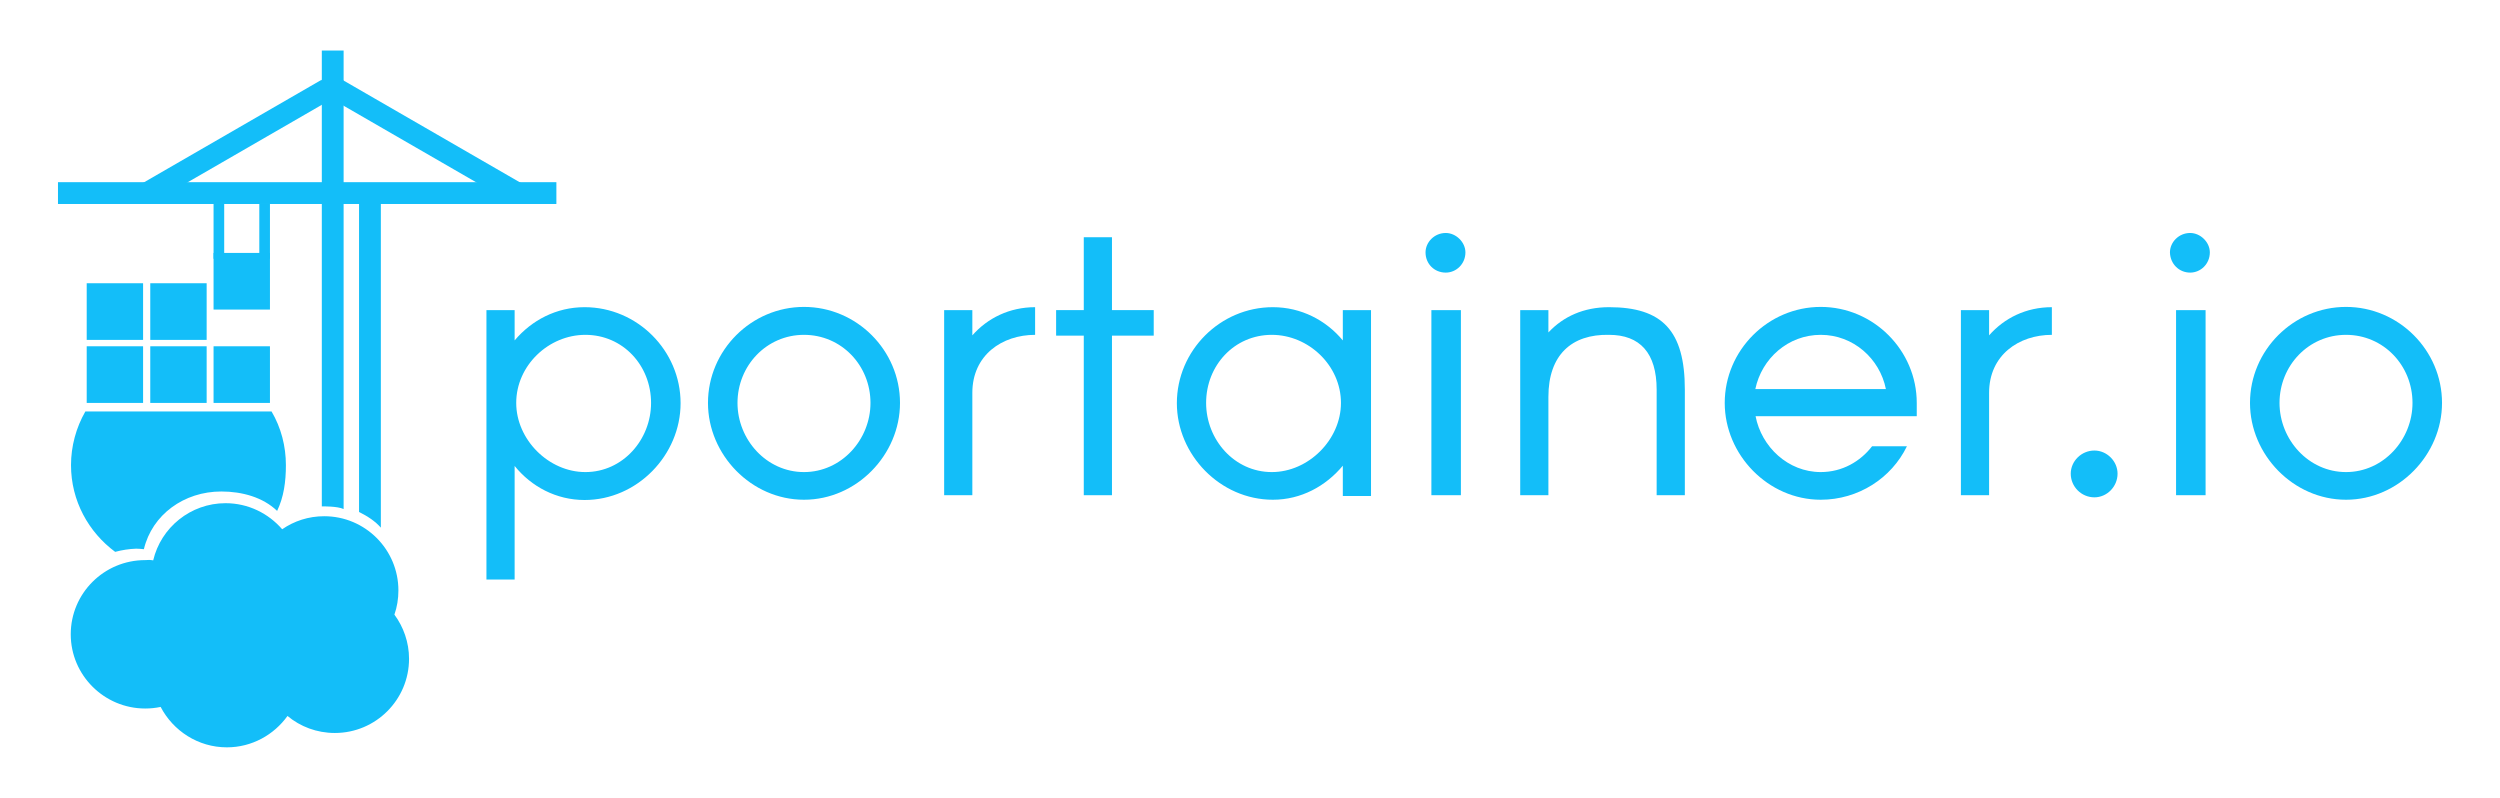
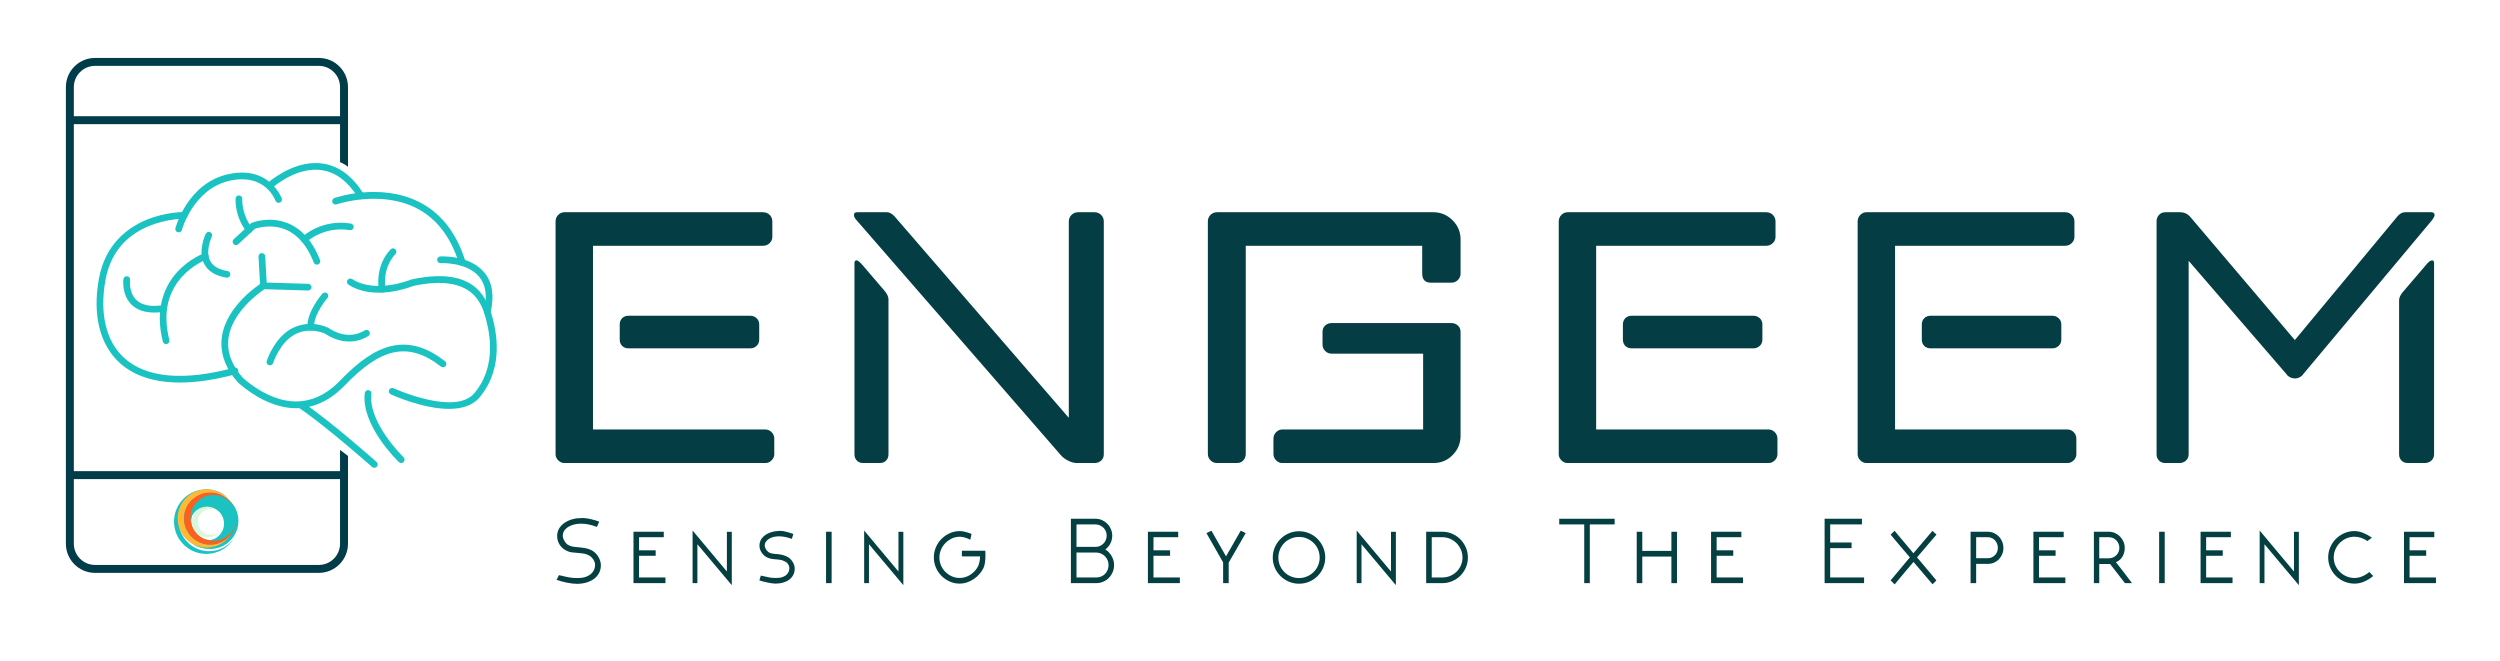
- <svg xmlns="http://www.w3.org/2000/svg" version="1.1" id="Layer_1" x="0px" y="0px" viewBox="0 0 940 300" style="enable-background:new 0 0 940 300;" xml:space="preserve">
-   <style type="text/css">
- 	.st0{fill-rule:evenodd;clip-rule:evenodd;fill:#13BEF9;}
- 	.st1{fill:#13BEF9;}
- </style>
+ <svg xmlns="http://www.w3.org/2000/svg" id="a" viewBox="0 0 1893.45 500.4">
+   <defs>
+     <style>.b{fill:#00cc13;opacity:.15;}.c{fill:#1ac2c2;}.d{fill:#043e44;}.e{fill:#003c49;}.f{fill:#043f42;}.g{fill:#fd601d;}.h{fill:#ffb935;}</style>
+   </defs>
  <g>
-     <polygon class="st0" points="84.3,76.6 80.3,76.6 80.3,97.3 84.3,97.3 84.3,76.6  " />
-     <polygon class="st0" points="101.5,76.6 97.5,76.6 97.5,97.3 101.5,97.3 101.5,76.6  " />
-     <polygon class="st0" points="125,37.1 120.9,30 52.5,69.5 56.6,76.6 125,37.1  " />
-     <polygon class="st0" points="124.6,37.1 128.7,30 197.1,69.5 193,76.6 124.6,37.1  " />
-     <polygon class="st0" points="209.2,76.7 209.2,68.5 21.8,68.5 21.8,76.7 209.2,76.7  " />
-     <path class="st0" d="M135,192.5V71h8.2v127.4C141,195.9,138.2,194.1,135,192.5L135,192.5z" />
-     <path class="st0" d="M121,190.4V19h8.2v172.4C126.9,190.3,121.3,190.4,121,190.4L121,190.4z" />
-     <path class="st0" d="M43.3,207.5c-10-7.4-16.6-19.2-16.6-32.6c0-7.1,1.9-14.1,5.4-20.2h70c3.6,6.1,5.4,13.1,5.4,20.2   c0,6.2-0.8,12-3.3,17.2c-5.3-5.1-13.1-7.3-21-7.3c-14,0-26,8.7-29.1,21.7c-1.1-0.1-1.8-0.2-2.9-0.2   C48.5,206.4,45.9,206.8,43.3,207.5L43.3,207.5z" />
-     <path class="st1" d="M219.8,115.5c-10.6,0-19.9,4.9-26.3,12.5v-11.4h-10.6v101.3h10.6v-42.7c6.3,7.8,15.7,12.8,26.3,12.8   c19.8,0,36.1-16.9,36.1-36.4C255.9,131.8,239.6,115.5,219.8,115.5L219.8,115.5z M220.1,177.5c-13.8,0-26-12.2-26-26   c0-14.1,12.2-25.6,26-25.6c14.1,0,24.7,11.5,24.7,25.6C244.8,165.3,234.2,177.5,220.1,177.5L220.1,177.5z" />
-     <path class="st1" d="M302.3,187.9c19.8,0,36.1-16.9,36.1-36.4c0-19.8-16.3-36.1-36.1-36.1c-19.8,0-36.1,16.3-36.1,36.1   C266.2,171,282.5,187.9,302.3,187.9L302.3,187.9z M302.3,125.9c14.1,0,25,11.5,25,25.6c0,13.8-10.9,26-25,26c-14.1,0-25-12.2-25-26   C277.3,137.5,288.2,125.9,302.3,125.9L302.3,125.9z" />
-     <path class="st1" d="M365.6,116.6H355v69.6h10.6v-38.5c0-14.2,11.2-21.8,23.6-21.8v-10.4c-9.6,0-17.9,4.1-23.6,10.6V116.6   L365.6,116.6z" />
-     <polygon class="st1" points="433.8,126.2 433.8,116.6 418.1,116.6 418.1,89.2 407.5,89.2 407.5,116.6 397.1,116.6 397.1,126.2    407.5,126.2 407.5,186.2 418.1,186.2 418.1,126.2 433.8,126.2  " />
-     <path class="st1" d="M478.6,187.9c10.6,0,19.9-5.1,26.3-12.8v11.4h10.6v-69.9h-10.6V128c-6.3-7.6-15.7-12.5-26.3-12.5   c-19.8,0-36.1,16.3-36.1,36.1C442.5,171,458.8,187.9,478.6,187.9L478.6,187.9z M478.2,177.5c-14.1,0-24.7-12.2-24.7-26   c0-14.1,10.6-25.6,24.7-25.6c13.8,0,26,11.5,26,25.6C504.2,165.3,492,177.5,478.2,177.5L478.2,177.5z" />
-     <path class="st1" d="M543.6,102.5c4,0,7.4-3.3,7.4-7.6c0-3.8-3.5-7.3-7.4-7.3c-4.3,0-7.6,3.5-7.6,7.3   C536,99.2,539.3,102.5,543.6,102.5L543.6,102.5z M538.2,186.2h11.1v-69.6h-11.1V186.2L538.2,186.2z" />
-     <path class="st1" d="M571.6,186.2h10.6v-37c0-15.7,8.7-23.6,22.8-23.3c11.6,0,17.9,6.8,17.9,20.6v39.7h10.6v-39.7   c0-22.2-8.5-31-28.5-31c-9.5,0-17.2,3.5-22.8,9.5v-8.4h-10.6V186.2L571.6,186.2z" />
-     <path class="st1" d="M720.7,151.5c0-19.8-16.3-36.1-36.1-36.1c-19.8,0-36.1,16.3-36.1,36.1c0,19.5,16.3,36.4,36.1,36.4   c14.1,0,26.6-8.1,32.4-20.1h-13.1c-4.4,5.7-11.2,9.7-19.3,9.7c-12.3,0-22.3-9.5-24.5-21h60.6L720.7,151.5L720.7,151.5z    M684.6,125.9c12.2,0,22.2,8.9,24.5,20.4h-49.1C662.4,134.8,672.3,125.9,684.6,125.9L684.6,125.9z" />
-     <path class="st1" d="M747.9,116.6h-10.6v69.6h10.6v-38.5c0-14.2,11.2-21.8,23.6-21.8v-10.4c-9.7,0-17.9,4.1-23.6,10.6V116.6   L747.9,116.6z" />
-     <path class="st1" d="M787.5,187c4.7,0,8.7-4,8.7-8.9c0-4.7-4-8.7-8.7-8.7c-4.9,0-8.9,4-8.9,8.7C778.6,183,782.6,187,787.5,187   L787.5,187z" />
-     <path class="st1" d="M823.5,102.5c4,0,7.4-3.3,7.4-7.6c0-3.8-3.5-7.3-7.4-7.3c-4.3,0-7.6,3.5-7.6,7.3   C816,99.2,819.3,102.5,823.5,102.5L823.5,102.5z M818.2,186.2h11.1v-69.6h-11.1V186.2L818.2,186.2z" />
-     <path class="st1" d="M882.1,187.9c19.8,0,36.1-16.9,36.1-36.4c0-19.8-16.3-36.1-36.1-36.1c-19.8,0-36.1,16.3-36.1,36.1   C846,171,862.3,187.9,882.1,187.9L882.1,187.9z M882.1,125.9c14.1,0,25,11.5,25,25.6c0,13.8-10.9,26-25,26c-14.1,0-25-12.2-25-26   C857.1,137.5,868,125.9,882.1,125.9L882.1,125.9z" />
-     <polygon class="st0" points="77.7,106.5 56.5,106.5 56.5,127.8 77.7,127.8 77.7,106.5  " />
-     <polygon class="st0" points="53.8,106.5 32.6,106.5 32.6,127.8 53.8,127.8 53.8,106.5  " />
-     <polygon class="st0" points="53.8,130.2 32.6,130.2 32.6,151.5 53.8,151.5 53.8,130.2  " />
-     <polygon class="st0" points="77.7,130.2 56.5,130.2 56.5,151.5 77.7,151.5 77.7,130.2  " />
-     <polygon class="st0" points="101.5,130.2 80.3,130.2 80.3,151.5 101.5,151.5 101.5,130.2  " />
-     <polygon class="st0" points="101.5,95.1 80.3,95.1 80.3,116.4 101.5,116.4 101.5,95.1  " />
-     <path class="st0" d="M57.6,210.7c2.9-12.3,14-21.5,27.2-21.5c8.5,0,16.1,3.8,21.3,9.8c4.5-3.1,9.9-4.9,15.8-4.9   c15.4,0,27.9,12.5,27.9,27.9c0,3.2-0.5,6.2-1.5,9.1c3.4,4.6,5.5,10.4,5.5,16.6c0,15.4-12.5,27.9-27.9,27.9c-6.8,0-13-2.4-17.8-6.4   c-5.1,7.1-13.4,11.8-22.8,11.8c-10.8,0-20.2-6.2-24.9-15.2c-1.9,0.4-3.8,0.6-5.8,0.6c-15.4,0-28-12.5-28-27.9s12.5-27.9,28-27.9   C55.6,210.5,56.6,210.5,57.6,210.7L57.6,210.7z" />
+     <g>
+       <path class="d" d="M449.12,325.29h130.68c1.71,0,3.25,.68,4.6,2.02,1.35,1.35,2.02,3.01,2.02,4.97v11.78c0,1.72-.68,3.26-2.02,4.6-1.35,1.35-2.89,2.03-4.6,2.03h-152.4c-1.72,0-3.25-.67-4.6-2.03-1.35-1.34-2.02-2.88-2.02-4.6V167.73c0-1.96,.67-3.62,2.02-4.97,1.35-1.35,2.88-2.02,4.6-2.02h150.56c1.96,0,3.62,.68,4.97,2.02,1.35,1.35,2.02,3.01,2.02,4.97v11.78c0,1.72-.68,3.25-2.02,4.6-1.35,1.35-3.01,2.03-4.97,2.03h-128.84v139.15Zm20.25-79.51c0-1.96,.61-3.56,1.84-4.79,1.23-1.23,2.82-1.84,4.79-1.84h92.4c1.71,0,3.25,.62,4.6,1.84,1.35,1.23,2.02,2.82,2.02,4.79v11.41c0,1.97-.68,3.56-2.02,4.79-1.35,1.23-2.89,1.84-4.6,1.84h-92.4c-1.97,0-3.56-.61-4.79-1.84-1.23-1.23-1.84-2.82-1.84-4.79v-11.41Z" />
+       <path class="d" d="M809.5,167.73c0-1.96,.69-3.62,2.05-4.97,1.37-1.35,3.05-2.02,5.04-2.02h12.32c1.99,0,3.67,.68,5.04,2.02,1.37,1.35,2.05,3.01,2.05,4.97v176.33c0,1.97-.68,3.56-2.03,4.79-1.35,1.23-3.01,1.84-4.98,1.84h-13.65c-1.73,0-3.75-.55-6.09-1.66-2.34-1.1-4.25-2.51-5.72-4.23l-154.91-178.17c-1.23-1.23-1.84-2.58-1.84-4.05,0-1.23,.86-1.84,2.58-1.84h22.46c1.71,0,3.55,.98,5.52,2.94l132.15,152.77V167.73Zm-136.57,176.33c0,1.97-.61,3.56-1.84,4.79s-2.82,1.84-4.79,1.84h-12.52c-1.97,0-3.56-.61-4.79-1.84-1.23-1.23-1.84-2.82-1.84-4.79V199.39c0-1.47,.49-2.21,1.47-2.21s2.45,1.1,4.42,3.31l17.3,20.25c1.71,2.21,2.58,4.17,2.58,5.89v117.43Z" />
+       <path class="d" d="M1085.55,160.74c5.65,0,10.51,2.02,14.57,6.07,4.06,4.05,6.09,8.9,6.09,14.54v25.77c0,1.97-.69,3.62-2.05,4.97-1.37,1.35-3.04,2.02-5.03,2.02h-15.28c-4.48,0-6.71-2.33-6.71-6.99v-20.98h-133.63v157.55c0,1.97-.62,3.62-1.84,4.97-1.23,1.35-2.82,2.03-4.79,2.03h-15.09c-1.97,0-3.62-.67-4.97-2.03-1.35-1.34-2.02-3-2.02-4.97V167.73c0-1.96,.67-3.62,2.02-4.97,1.35-1.35,3.01-2.02,4.98-2.02h163.76Zm13.57,83.93c1.99,0,3.66,.61,5.03,1.84,1.37,1.23,2.05,2.82,2.05,4.79v78.78c0,5.65-1.99,10.49-5.97,14.54-3.98,4.05-8.82,6.07-14.54,6.07h-114.59c-1.72,0-3.25-.67-4.6-2.03-1.35-1.34-2.02-3-2.02-4.97v-11.41c0-1.96,.67-3.62,2.02-4.97,1.35-1.35,2.88-2.02,4.6-2.02h106.75v-57.43h-69.21c-1.97,0-3.62-.67-4.97-2.02-1.35-1.35-2.02-3-2.02-4.97v-9.57c0-1.96,.67-3.55,2.02-4.79,1.35-1.23,3-1.84,4.97-1.84h90.46Z" />
+       <path class="d" d="M1208.9,325.29h130.68c1.71,0,3.25,.68,4.6,2.02,1.34,1.35,2.02,3.01,2.02,4.97v11.78c0,1.72-.68,3.26-2.02,4.6s-2.89,2.03-4.6,2.03h-152.4c-1.72,0-3.25-.67-4.6-2.03-1.35-1.34-2.02-2.88-2.02-4.6V167.73c0-1.96,.67-3.62,2.02-4.97s2.88-2.02,4.6-2.02h150.56c1.96,0,3.62,.68,4.97,2.02,1.35,1.35,2.03,3.01,2.03,4.97v11.78c0,1.72-.68,3.25-2.03,4.6-1.35,1.35-3.01,2.03-4.97,2.03h-128.84v139.15Zm20.25-79.51c0-1.96,.61-3.56,1.84-4.79,1.23-1.23,2.82-1.84,4.79-1.84h92.4c1.71,0,3.25,.62,4.6,1.84,1.35,1.23,2.02,2.82,2.02,4.79v11.41c0,1.97-.68,3.56-2.02,4.79-1.35,1.23-2.89,1.84-4.6,1.84h-92.4c-1.97,0-3.56-.61-4.79-1.84-1.23-1.23-1.84-2.82-1.84-4.79v-11.41Z" />
+       <path class="d" d="M1435.29,325.29h130.68c1.71,0,3.25,.68,4.6,2.02,1.34,1.35,2.02,3.01,2.02,4.97v11.78c0,1.72-.68,3.26-2.02,4.6s-2.89,2.03-4.6,2.03h-152.4c-1.72,0-3.25-.67-4.6-2.03-1.35-1.34-2.02-2.88-2.02-4.6V167.73c0-1.96,.67-3.62,2.02-4.97s2.88-2.02,4.6-2.02h150.56c1.96,0,3.62,.68,4.97,2.02,1.35,1.35,2.03,3.01,2.03,4.97v11.78c0,1.72-.68,3.25-2.03,4.6-1.35,1.35-3.01,2.03-4.97,2.03h-128.84v139.15Zm20.25-79.51c0-1.96,.61-3.56,1.84-4.79,1.23-1.23,2.82-1.84,4.79-1.84h92.4c1.71,0,3.25,.62,4.6,1.84,1.35,1.23,2.02,2.82,2.02,4.79v11.41c0,1.97-.68,3.56-2.02,4.79-1.35,1.23-2.89,1.84-4.6,1.84h-92.4c-1.97,0-3.56-.61-4.79-1.84-1.23-1.23-1.84-2.82-1.84-4.79v-11.41Z" />
+       <path class="d" d="M1633.33,167.73c0-1.96,.62-3.62,1.87-4.97,1.24-1.35,2.86-2.02,4.86-2.02h11.21c2.74,0,5.1,.98,7.1,2.94l79.7,93.87,77.86-93.87c1.74-1.96,3.61-2.94,5.6-2.94h19.8c1.71,0,2.58,.74,2.58,2.21,0,.74-.62,1.97-1.84,3.68l-97.92,117.06c-.25,.49-.74,.98-1.47,1.47-1.47,.98-2.95,1.47-4.42,1.47-1.72,0-3.31-.49-4.79-1.47-.74-.49-1.23-.98-1.47-1.47l-74.36-86.14v146.51c0,1.97-.69,3.56-2.06,4.79-1.37,1.23-3.05,1.84-5.04,1.84h-10.46c-2,0-3.62-.61-4.86-1.84-1.25-1.23-1.87-2.82-1.87-4.79V167.73Zm183.69,59.63c0-1.71,.86-3.68,2.58-5.89l17.96-20.98c1.75-2.21,3.24-3.31,4.49-3.31,.98,0,1.47,.74,1.47,2.21v144.67c0,1.97-.69,3.56-2.05,4.79-1.37,1.23-3.05,1.84-5.04,1.84h-12.7c-1.99,0-3.61-.61-4.85-1.84-1.24-1.23-1.86-2.82-1.86-4.79v-116.69Z" />
+     </g>
+     <g>
+       <path class="c" d="M285.18,349.87c-.34-.3-34.25-30.42-55.42-44.83-1.16-.79-2.74-.49-3.53,.67-.79,1.16-.49,2.74,.67,3.52,20.9,14.23,54.57,44.13,54.9,44.43,.48,.43,1.09,.64,1.69,.64,.7,0,1.39-.29,1.9-.85,.93-1.05,.84-2.65-.21-3.58Z" />
+       <path class="c" d="M303.88,350.69c-.63,0-1.26-.23-1.76-.71-1.18-1.13-28.79-27.93-25.85-52.31,.17-1.39,1.44-2.38,2.82-2.22,1.39,.17,2.38,1.43,2.22,2.82-2.64,21.89,24.06,47.78,24.33,48.04,1.01,.97,1.04,2.58,.07,3.59-.5,.52-1.16,.78-1.83,.78Z" />
+       <path class="c" d="M340.07,309.68c-19.82,0-42.7-10.38-44.09-11.02-1.27-.59-1.83-2.09-1.24-3.36,.59-1.27,2.09-1.83,3.36-1.24,.46,.21,46.63,21.17,61.26,3.64,14.83-17.76,12.97-40.06,8.8-55.65-3.05-11.42-9.41-35.16-55.15-25.49-2.95,1.19-29.85,11.44-49.06-.94-1.18-.76-1.52-2.33-.76-3.51,.76-1.18,2.33-1.52,3.51-.76,17.7,11.41,44.32,.54,44.58,.42l.22-.09,.23-.05c44.9-9.56,56.36,10.53,61.33,29.1,6.43,24.01,3.04,44.83-9.81,60.21-5.43,6.5-13.98,8.74-23.19,8.74Z" />
+       <path class="c" d="M369.07,238.73c-.19,0-.39-.02-.58-.07-1.36-.32-2.21-1.69-1.89-3.05,2.63-11.19,1.37-19.96-3.76-26.06-9.41-11.22-28.88-10.26-29.08-10.25-1.41,.07-2.6-.99-2.68-2.39-.08-1.4,.99-2.6,2.39-2.68,.9-.06,22.22-1.1,33.25,12.05,6.21,7.4,7.82,17.65,4.81,30.48-.28,1.17-1.32,1.96-2.47,1.96Z" />
+       <path class="c" d="M350.13,201.44c-1.08,0-2.09-.7-2.42-1.79-6.19-20.12-17.11-34.28-32.44-42.07-27.35-13.9-59.98-2.92-60.31-2.81-1.33,.46-2.77-.25-3.23-1.57-.46-1.32,.24-2.77,1.57-3.23,1.41-.49,34.94-11.8,64.23,3.06,16.63,8.44,28.41,23.62,35.03,45.12,.41,1.34-.34,2.76-1.68,3.17-.25,.08-.5,.11-.75,.11Z" />
+       <path class="c" d="M273.15,150.52c-.84,0-1.66-.42-2.15-1.18-7.5-11.87-16.52-18.73-26.83-20.39-16.44-2.66-31.96,8.34-37.87,13.19-1.08,.89-2.68,.73-3.57-.35-.89-1.08-.73-2.68,.35-3.57,6.44-5.29,23.42-17.26,41.9-14.27,11.8,1.91,22,9.54,30.31,22.69,.75,1.18,.4,2.75-.79,3.5-.42,.27-.89,.39-1.35,.39Z" />
+       <path class="c" d="M135.31,175.98c-.22,0-.44-.03-.66-.09-1.35-.36-2.16-1.75-1.79-3.1,.37-1.39,9.42-34.05,39.95-40.86,31.22-6.96,40.49,18.08,40.58,18.33,.47,1.32-.22,2.77-1.54,3.24-1.32,.47-2.77-.22-3.24-1.54-.31-.85-7.95-21.04-34.69-15.07-27.5,6.13-36.07,36.91-36.16,37.22-.3,1.13-1.33,1.88-2.45,1.88Z" />
+       <path class="c" d="M289.43,221.56c-1.19,0-2.25-.84-2.49-2.05-.14-.72-3.28-17.76,8.89-30.61,.96-1.02,2.57-1.06,3.59-.1,1.02,.96,1.06,2.57,.1,3.59-10.4,10.98-7.62,26-7.59,26.15,.27,1.38-.63,2.71-2.01,2.97-.16,.03-.33,.05-.49,.05Z" />
+       <path class="c" d="M136.25,289.72c-19.36,0-34.83-5.01-45.69-14.96-15.01-13.76-20.57-36.31-15.68-63.5,4.79-26.61,22.16-38.99,35.89-44.69,14.72-6.11,28.15-5.99,28.71-5.99,1.4,.02,2.52,1.17,2.5,2.57-.02,1.4-1.17,2.55-2.57,2.5-.23,0-13.14-.07-26.85,5.67-18.18,7.6-29.18,21.34-32.69,40.84-4.58,25.42,.44,46.33,14.12,58.87,16.56,15.18,45.38,17.75,83.36,7.45,1.35-.37,2.75,.43,3.11,1.78,.37,1.35-.43,2.75-1.78,3.11-15.65,4.25-29.86,6.36-42.43,6.36Z" />
+       <path class="c" d="M171.89,210.3c-.13,0-.27,0-.41-.03-8.29-1.34-13.94-4.82-16.8-10.35-5.1-9.86,.93-22.34,1.18-22.87,.62-1.26,2.14-1.78,3.4-1.16,1.26,.62,1.77,2.14,1.16,3.39h0c-.05,.11-5.15,10.75-1.22,18.32,2.08,4.02,6.49,6.59,13.09,7.66,1.38,.22,2.32,1.53,2.1,2.91-.2,1.25-1.28,2.13-2.5,2.13Z" />
+       <path class="c" d="M116.84,236.73c-7.43,0-13.24-2.05-17.33-6.12-7.47-7.45-6.1-18.75-6.04-19.22,.18-1.39,1.46-2.37,2.84-2.19,1.39,.18,2.37,1.45,2.19,2.84-.02,.13-1.08,9.36,4.62,15.01,4.01,3.98,10.53,5.4,19.38,4.22,1.39-.18,2.66,.79,2.85,2.18,.18,1.39-.79,2.67-2.18,2.85-2.22,.3-4.33,.44-6.33,.44Z" />
+       <path class="c" d="M125.79,260.62c-1.14,0-2.17-.77-2.46-1.92-6.61-26.32,2.23-43.11,10.81-52.57,9.27-10.21,20-14.14,20.45-14.3,1.32-.47,2.77,.21,3.24,1.53,.47,1.32-.21,2.77-1.53,3.24-.16,.06-10.16,3.77-18.54,13.09-11.16,12.4-14.35,28.47-9.51,47.77,.34,1.36-.48,2.74-1.84,3.08-.21,.05-.41,.08-.62,.08Z" />
+       <path class="c" d="M224.32,309.17c-1.74,0-3.5-.1-5.28-.3-12.54-1.39-25.84-7.91-38.46-18.85l-.24-.23c-9.89-11.15-14.01-22.87-12.26-34.84,3.5-23.9,29.07-39.97,30.15-40.64l.65-.4,34.59,1.05c1.4,.04,2.5,1.21,2.46,2.61s-1.22,2.5-2.61,2.46l-33.03-1c-3.84,2.56-24.33,17.06-27.19,36.68-1.51,10.37,2.16,20.66,10.92,30.59,15.46,13.35,45.44,31.2,73.55,1.95,14.42-15,26.73-23.31,38.76-26.14,13.51-3.18,26.84,.59,40.75,11.53,1.1,.87,1.29,2.46,.43,3.56-.87,1.1-2.46,1.29-3.56,.43-12.62-9.93-24.54-13.39-36.45-10.58-11.04,2.6-22.56,10.46-36.27,24.72-11.11,11.56-23.51,17.4-36.92,17.4Z" />
+       <path class="c" d="M199.58,219c-1.33,0-2.45-1.04-2.53-2.39l-1.27-22.24c-.08-1.4,.99-2.6,2.39-2.68,1.39-.07,2.6,.99,2.68,2.39l1.27,22.24c.08,1.4-.99,2.6-2.39,2.68-.05,0-.1,0-.15,0Z" />
+       <path class="c" d="M204.44,276.69c-.26,0-.52-.04-.78-.12-1.33-.43-2.07-1.86-1.64-3.19,.24-.74,5.98-18.23,19.69-24.97,13.89-6.83,26.71-.25,27.25,.03l.33,.21c.55,.4,13.64,9.83,26.96,1.57,1.19-.74,2.76-.37,3.49,.82,.74,1.19,.37,2.76-.82,3.49-15.5,9.61-30.48-.27-32.46-1.67-1.28-.61-11.67-5.23-22.51,.1-11.79,5.8-17.05,21.81-17.1,21.97-.35,1.08-1.34,1.76-2.42,1.76Z" />
+       <path class="c" d="M235.31,250.4c-1.36,0-2.48-1.07-2.53-2.44-.46-11.94,10.93-25.04,11.41-25.59,.92-1.05,2.53-1.16,3.58-.23,1.05,.92,1.16,2.53,.23,3.58-.11,.12-10.53,12.14-10.15,22.05,.05,1.4-1.04,2.58-2.44,2.63-.03,0-.07,0-.1,0Z" />
+       <path class="c" d="M240.03,200.44c-1.02,0-1.97-.61-2.36-1.62-4.89-12.55-11.95-20.89-20.99-24.8-10.89-4.7-21.48-1.46-23.63-.7l-12.6,11.64c-1.03,.95-2.63,.89-3.59-.14-.95-1.03-.89-2.63,.14-3.59l13.3-12.29,.42-.17c.55-.23,13.76-5.5,27.89,.56,10.37,4.45,18.37,13.75,23.78,27.64,.51,1.31-.14,2.78-1.44,3.29-.3,.12-.61,.17-.92,.17Z" />
+       <path class="c" d="M230.49,183.89c-.67,0-1.34-.27-1.84-.79-.96-1.02-.92-2.62,.1-3.59,.6-.57,14.94-13.87,37-10.19,1.38,.23,2.32,1.54,2.08,2.92-.23,1.38-1.54,2.32-2.92,2.08-19.6-3.28-32.54,8.74-32.67,8.86-.49,.46-1.12,.7-1.75,.7Z" />
+       <path class="c" d="M188.68,176.44c-.76,0-1.52-.34-2.02-1-9.13-11.95-8.26-24.56-8.22-25.09,.11-1.4,1.33-2.44,2.73-2.33,1.39,.11,2.44,1.33,2.33,2.72,0,.12-.71,11.28,7.19,21.63,.85,1.11,.64,2.71-.48,3.56-.46,.35-1,.52-1.54,.52Z" />
+     </g>
+     <g>
+       <path class="e" d="M263.56,346.6v65.21c0,12.17-9.9,22.07-22.07,22.07H71.97c-12.17,0-22.07-9.9-22.07-22.07V65.95c0-12.17,9.9-22.07,22.07-22.07H241.49c12.17,0,22.07,9.9,22.07,22.07v60.6c-.45-1.2-6.02-3.79-6.02-3.79v-56.82c0-8.85-7.2-16.05-16.05-16.05H71.97c-8.85,0-16.05,7.2-16.05,16.05V411.81c0,8.85,7.2,16.05,16.05,16.05H241.49c8.85,0,16.05-7.2,16.05-16.05v-71.07l6.02,4.59v1.28Z" />
+       <rect class="e" x="52.91" y="88.02" width="207.64" height="6.02" />
+       <rect class="e" x="53.03" y="356.84" width="207.64" height="6.02" />
+     </g>
+     <path class="c" d="M156.84,415.41c-10.39,0-18.84-8.45-18.84-18.84s8.45-18.84,18.84-18.84,18.84,8.45,18.84,18.84-8.45,18.84-18.84,18.84Zm0-31.67c-7.07,0-12.83,5.75-12.83,12.83s5.75,12.82,12.83,12.82,12.83-5.75,12.83-12.82-5.75-12.83-12.83-12.83Z" />
+     <g>
+       <path class="f" d="M455.08,428.07c0,2.28-.48,4.29-1.44,6.05-.96,1.76-2.27,3.23-3.92,4.42-1.65,1.19-3.58,2.09-5.77,2.71-2.2,.62-4.53,.93-6.99,.93-1.04,0-2.2-.07-3.48-.22-1.28-.15-2.6-.36-3.96-.63-1.36-.27-2.71-.59-4.07-.96-1.36-.37-2.65-.78-3.89-1.22l1.78-3.55,2.37,.52c.59,.15,1.28,.32,2.07,.52,.79,.2,1.63,.37,2.52,.52,.89,.15,1.78,.28,2.66,.41,.89,.12,1.7,.19,2.44,.19h3.03c1.63,0,3.18-.22,4.66-.67,1.48-.44,2.79-1.1,3.92-1.96,1.13-.86,2.04-1.92,2.7-3.18s1-2.7,1-4.33c0-.69-.17-1.45-.52-2.29-.35-.84-.72-1.53-1.11-2.07v.07c-.69-.94-1.47-1.69-2.33-2.26-.86-.57-1.75-1-2.66-1.29-.91-.3-1.88-.51-2.89-.63-1.01-.12-2.01-.23-3-.33-1.68-.1-3.38-.26-5.11-.48-1.73-.22-3.38-.83-4.96-1.81v.07c-1.78-.99-3.24-2.42-4.4-4.29-1.16-1.87-1.74-4-1.74-6.36,0-3.26,1.2-6.04,3.59-8.36,2.39-2.32,5.59-3.9,9.58-4.74h-.07c.59-.1,1.47-.21,2.63-.33,1.16-.12,2.45-.19,3.89-.19,.79,0,1.7,.09,2.74,.25,1.04,.17,2.11,.38,3.22,.62,1.11,.24,2.21,.53,3.29,.87,1.08,.34,2.07,.68,2.96,1.02l-1.7,3.97c-1.28-.44-2.45-.83-3.52-1.15-1.06-.32-2.07-.57-3.03-.74-.96-.17-1.9-.31-2.81-.41-.91-.1-1.86-.15-2.85-.15-1.53,0-3.1,.19-4.7,.55-1.6,.37-3.07,.93-4.4,1.67-1.33,.74-2.43,1.7-3.29,2.89-.86,1.18-1.29,2.59-1.29,4.22,0,.54,.1,1.12,.3,1.74,.2,.62,.47,1.22,.82,1.81,.35,.59,.74,1.16,1.19,1.7,.44,.54,.91,.99,1.41,1.33,1.29,.79,2.63,1.29,4.04,1.52,1.41,.22,2.83,.38,4.27,.48,1.68,.1,3.5,.35,5.45,.74s3.77,1.11,5.45,2.15c.89,.59,1.69,1.3,2.41,2.11,.72,.82,1.34,1.69,1.85,2.63,.52,.94,.93,1.92,1.22,2.93,.3,1.01,.45,2.02,.45,3Z" />
+       <path class="f" d="M479.79,441.65v-38.92h22.94v4.14h-18.72v9.92h12.58v4.14h-12.58v16.43h19.98v4.29h-24.2Z" />
+       <path class="f" d="M554.24,402.8v40.4l-26.05-31.01v29.45h-3.63v-39.81l25.97,31.01v-30.04h3.7Z" />
+       <path class="f" d="M601.89,430.7c0,1.83-.38,3.44-1.15,4.85-.77,1.41-1.8,2.59-3.11,3.55-1.31,.96-2.85,1.69-4.62,2.18s-3.65,.74-5.62,.74c-.84,0-1.76-.08-2.77-.23-1.01-.15-2.07-.34-3.18-.57-1.11-.23-2.21-.48-3.29-.75-1.09-.27-2.1-.56-3.03-.87l1.11-3.66c1.73,.4,3.52,.79,5.36,1.18,1.85,.4,3.39,.59,4.62,.59h2.37c1.23,0,2.41-.16,3.52-.48,1.11-.32,2.1-.79,2.96-1.4,.86-.62,1.54-1.39,2.04-2.33,.49-.94,.74-2.02,.74-3.25,0-.59-.12-1.19-.37-1.81-.25-.62-.52-1.12-.81-1.51-.44-.59-.99-1.07-1.63-1.44-.64-.37-1.34-.69-2.11-.96-.77-.27-1.54-.47-2.33-.59-.79-.12-1.53-.21-2.22-.26-1.38-.05-2.76-.2-4.14-.44-1.38-.25-2.71-.71-4-1.4-1.38-.89-2.57-2.09-3.55-3.62-.99-1.53-1.48-3.2-1.48-5.02,0-2.66,.99-4.92,2.96-6.79,1.97-1.87,4.59-3.15,7.84-3.84,.54-.1,1.31-.21,2.29-.33,.99-.12,1.92-.19,2.81-.19,.59,0,1.29,.07,2.11,.22s1.68,.33,2.59,.56c.91,.22,1.81,.48,2.7,.78s1.68,.57,2.37,.81l-.59,1.92c-.1,.2-.17,.41-.22,.63-.05,.22-.12,.6-.22,1.15-2.07-.69-3.87-1.18-5.4-1.48-1.53-.3-3.08-.44-4.66-.44-1.18,0-2.39,.14-3.63,.41-1.23,.27-2.37,.7-3.4,1.29-1.04,.59-1.89,1.33-2.55,2.22-.67,.89-1,1.95-1,3.18,0,.74,.27,1.59,.81,2.55,.54,.96,1.23,1.74,2.07,2.33,.84,.54,1.7,.89,2.59,1.04,.89,.15,1.8,.27,2.74,.37l-.07-.07h.52s.09,.01,.11,.04c.02,.03,.06,.04,.11,.04h.07c1.43,.1,2.93,.33,4.51,.7,1.58,.37,3.08,1,4.51,1.89,1.38,.94,2.52,2.2,3.4,3.77,.89,1.58,1.33,3.16,1.33,4.74Z" />
+       <path class="f" d="M629.86,402.73v38.92h-4.22v-38.92h4.22Z" />
+       <path class="f" d="M684.18,402.8v40.4l-26.05-31.01v29.45h-3.63v-39.81l25.97,31.01v-30.04h3.7Z" />
+       <path class="f" d="M746.26,417.09c0,.25,.01,.63,.04,1.15,.02,.52,.04,.97,.04,1.37v1.7c0,1.53-.11,3.08-.33,4.66-.22,1.58-.58,2.94-1.07,4.07-.84,1.78-1.91,3.39-3.22,4.85-1.31,1.46-2.76,2.71-4.37,3.77-1.6,1.06-3.29,1.89-5.07,2.48-1.78,.59-3.58,.89-5.4,.89-2.66,0-5.19-.53-7.58-1.59-2.39-1.06-4.49-2.5-6.28-4.33-1.79-1.82-3.2-3.93-4.22-6.33-1.02-2.39-1.53-4.92-1.53-7.58s.52-5.29,1.56-7.73c1.04-2.44,2.47-4.56,4.29-6.36,1.82-1.8,3.91-3.23,6.28-4.29,2.37-1.06,4.86-1.59,7.47-1.59,1.28,0,2.65,.19,4.11,.55,1.45,.37,3.07,.9,4.85,1.59l-.96,4.44c-1.68-.89-3.17-1.49-4.48-1.81-1.31-.32-2.45-.48-3.44-.48-2.17,0-4.19,.44-6.07,1.33-1.88,.89-3.52,2.06-4.92,3.51-1.41,1.46-2.5,3.12-3.29,5-.79,1.88-1.18,3.82-1.18,5.85,0,2.22,.42,4.27,1.26,6.14,.84,1.88,1.97,3.51,3.4,4.92,1.43,1.41,3.07,2.5,4.92,3.29,1.85,.79,3.79,1.18,5.81,1.18,2.91,0,5.65-.85,8.21-2.55,2.56-1.7,4.54-3.96,5.92-6.77v.07c.34-.99,.64-2.08,.89-3.29,.25-1.21,.37-2.48,.37-3.81h-13.76v-4.29h17.76Z" />
+       <path class="f" d="M829.74,392.89c1.82,0,3.5,.36,5.03,1.07,1.53,.72,2.86,1.67,4,2.85,1.13,1.18,2.02,2.55,2.66,4.11,.64,1.55,.96,3.15,.96,4.77,0,2.12-.47,4.1-1.41,5.92-.94,1.83-2.22,3.33-3.85,4.51,1.97,1.23,3.58,2.92,4.81,5.07,1.23,2.15,1.85,4.4,1.85,6.77,0,1.88-.36,3.65-1.07,5.33-.72,1.68-1.68,3.13-2.89,4.37-1.21,1.23-2.64,2.21-4.29,2.92-1.65,.72-3.39,1.07-5.22,1.07h-19.24v-48.77h18.65Zm8.44,12.73c0-1.18-.22-2.28-.67-3.29-.45-1.01-1.05-1.9-1.82-2.66-.77-.76-1.66-1.37-2.67-1.81-1.02-.44-2.12-.67-3.3-.67h-14.4v17.02h14.4c1.19,0,2.29-.22,3.3-.67,1.02-.44,1.91-1.05,2.67-1.81,.77-.76,1.37-1.68,1.82-2.74,.44-1.06,.67-2.18,.67-3.37Zm-7.87,31.75c1.29,0,2.5-.23,3.64-.7,1.14-.47,2.13-1.13,2.97-2,.84-.86,1.5-1.86,1.97-3,.47-1.13,.71-2.37,.71-3.7s-.24-2.49-.71-3.63c-.47-1.13-1.13-2.13-1.97-3-.84-.86-1.83-1.55-2.97-2.07-1.14-.52-2.35-.78-3.64-.78h-14.99v18.87h14.99Z" />
+       <path class="f" d="M869.4,441.65v-38.92h22.94v4.14h-18.72v9.92h12.58v4.14h-12.58v16.43h19.98v4.29h-24.2Z" />
+       <path class="f" d="M926.38,425.97l-12.65-22.2,3.77-1.85,11.06,19.46c1.85-3.26,3.71-6.51,5.59-9.77,1.87-3.26,3.72-6.49,5.55-9.69l3.77,1.85-12.88,22.35v15.54h-4.22v-15.69Z" />
+       <path class="f" d="M983.91,402.36c2.72,0,5.29,.52,7.71,1.55,2.42,1.04,4.52,2.47,6.3,4.29,1.78,1.83,3.19,3.95,4.23,6.36,1.04,2.42,1.56,4.98,1.56,7.7s-.52,5.34-1.56,7.73c-1.04,2.39-2.45,4.49-4.23,6.29-1.78,1.8-3.88,3.22-6.3,4.26-2.42,1.04-4.99,1.55-7.71,1.55s-5.35-.52-7.75-1.55c-2.4-1.04-4.51-2.45-6.34-4.26-1.83-1.8-3.26-3.9-4.3-6.29-1.04-2.39-1.56-4.97-1.56-7.73s.52-5.28,1.56-7.7c1.04-2.42,2.47-4.54,4.3-6.36,1.83-1.82,3.94-3.26,6.34-4.29,2.4-1.04,4.98-1.55,7.75-1.55Zm15.58,19.91c0-2.17-.41-4.21-1.22-6.1-.81-1.9-1.94-3.55-3.37-4.96-1.43-1.41-3.1-2.52-4.99-3.33-1.9-.81-3.91-1.22-6.03-1.22s-4.22,.41-6.14,1.22c-1.92,.81-3.59,1.92-4.99,3.33s-2.52,3.06-3.33,4.96c-.81,1.9-1.22,3.94-1.22,6.1s.41,4.19,1.22,6.07c.81,1.88,1.92,3.51,3.33,4.92s3.07,2.52,4.99,3.33c1.92,.81,3.97,1.22,6.14,1.22s4.13-.41,6.03-1.22c1.9-.81,3.56-1.92,4.99-3.33,1.43-1.41,2.55-3.05,3.37-4.92,.81-1.87,1.22-3.9,1.22-6.07Z" />
+       <path class="f" d="M1057.21,402.8v40.4l-26.05-31.01v29.45h-3.63v-39.81l25.97,31.01v-30.04h3.7Z" />
+       <path class="f" d="M1092.36,402.73c2.66,0,5.18,.52,7.55,1.55,2.37,1.04,4.43,2.44,6.18,4.22,1.75,1.78,3.13,3.85,4.14,6.22,1.01,2.37,1.52,4.88,1.52,7.55s-.51,5.18-1.52,7.55c-1.01,2.37-2.39,4.43-4.14,6.18-1.75,1.75-3.81,3.13-6.18,4.14-2.37,1.01-4.88,1.52-7.55,1.52h-12.21v-38.92h12.21Zm15.32,19.5c0-2.12-.41-4.1-1.22-5.94s-1.91-3.47-3.28-4.87c-1.38-1.4-2.99-2.51-4.83-3.32-1.84-.81-3.82-1.22-5.94-1.22h-8.04v30.49h8.04c2.11,0,4.09-.39,5.94-1.18,1.84-.79,3.46-1.86,4.83-3.21,1.38-1.35,2.47-2.95,3.28-4.8,.81-1.85,1.22-3.83,1.22-5.94Z" />
+       <path class="f" d="M1222.89,392.89v4.29h-18.8v44.47h-4.22v-44.47h-18.94v-4.29h41.96Z" />
+       <path class="f" d="M1265.89,421.53h-22.05v20.13h-4.22v-38.92h4.22v14.5h22.05v-14.5h4.22v38.92h-4.22v-20.13Z" />
+       <path class="f" d="M1295.93,441.65v-38.92h22.94v4.14h-18.72v9.92h12.58v4.14h-12.58v16.43h19.98v4.29h-24.2Z" />
+       <path class="f" d="M1381.92,441.65v-48.77h28.27v4.29h-24.05v13.69h16.21v4.29h-16.21v22.2h25.68v4.29h-29.9Z" />
+       <path class="f" d="M1466.65,404.88l-14.73,17.24c1.28,1.53,2.59,3.08,3.92,4.66,1.33,1.58,2.69,3.18,4.07,4.81,1.08,1.28,2.22,2.64,3.4,4.07,1.18,1.43,2.27,2.74,3.26,3.92l-2.89,2.96-14.43-16.95c-1.04,1.28-2.11,2.55-3.22,3.81-1.11,1.26-2.23,2.58-3.37,3.96-1.28,1.53-2.6,3.11-3.96,4.74-1.36,1.63-2.6,3.13-3.74,4.51l-3.03-3.03,14.58-17.46c-1.09-1.28-2.2-2.58-3.33-3.88-1.14-1.31-2.29-2.65-3.48-4.03l-7.77-9.25,2.96-2.96,14.28,17.02,14.43-16.95,3.03,2.81Z" />
+       <path class="f" d="M1492.48,441.65v-38.92h12.99c1.63,0,3.17,.32,4.6,.96,1.44,.64,2.7,1.52,3.79,2.63,1.09,1.11,1.94,2.42,2.56,3.92,.62,1.51,.93,3.1,.93,4.77s-.31,3.26-.92,4.74c-.62,1.48-1.46,2.76-2.52,3.85-1.06,1.09-2.31,1.94-3.74,2.55-1.43,.62-2.96,.92-4.59,.92h-8.88v14.58h-4.22Zm4.22-34.78v15.91h8.84c1.03,0,2.01-.21,2.95-.63s1.74-.97,2.43-1.66c.69-.69,1.23-1.51,1.62-2.47s.59-1.98,.59-3.06-.2-2.18-.59-3.17c-.39-.98-.93-1.84-1.62-2.58-.69-.74-1.5-1.31-2.43-1.73s-1.94-.63-3.02-.63h-8.77Z" />
+       <path class="f" d="M1540.06,441.65v-38.92h22.94v4.14h-18.72v9.92h12.58v4.14h-12.58v16.43h19.98v4.29h-24.2Z" />
+       <path class="f" d="M1589.93,427.15v14.5h-4.07v-38.92h11.32c1.73,0,3.33,.35,4.81,1.03,1.48,.69,2.75,1.6,3.81,2.74,1.06,1.13,1.9,2.43,2.52,3.88,.62,1.45,.92,2.97,.92,4.55,0,2.42-.55,4.6-1.67,6.54-1.11,1.95-2.77,3.39-5,4.32l3.48,4.45c.59,.74,1.27,1.62,2.04,2.63,.76,1.01,1.55,2.05,2.37,3.11,.81,1.06,1.59,2.09,2.33,3.08,.74,.99,1.38,1.85,1.92,2.59h-5.33l-11.25-14.5h-8.21Zm0-20.28v15.98h7.25c1.08,0,2.12-.21,3.11-.63,.99-.42,1.84-.98,2.55-1.69,.71-.71,1.28-1.55,1.7-2.5,.42-.96,.63-1.98,.63-3.06s-.21-2.19-.63-3.17c-.42-.98-.99-1.84-1.7-2.58-.72-.74-1.57-1.31-2.55-1.73-.99-.42-2.02-.63-3.11-.63h-7.25Z" />
+       <path class="f" d="M1639.51,402.73v38.92h-4.22v-38.92h4.22Z" />
+       <path class="f" d="M1666.67,441.65v-38.92h22.94v4.14h-18.72v9.92h12.58v4.14h-12.58v16.43h19.98v4.29h-24.2Z" />
+       <path class="f" d="M1741.11,402.8v40.4l-26.05-31.01v29.45h-3.63v-39.81l25.97,31.01v-30.04h3.7Z" />
+       <path class="f" d="M1797.43,436.25c-2.22,1.83-4.51,3.24-6.88,4.25-2.37,1.01-4.79,1.52-7.25,1.52-2.76,0-5.35-.52-7.77-1.55s-4.53-2.45-6.34-4.25c-1.81-1.8-3.24-3.9-4.29-6.29-1.05-2.39-1.58-4.97-1.58-7.73s.53-5.29,1.58-7.73c1.05-2.44,2.48-4.56,4.29-6.36,1.81-1.8,3.92-3.23,6.34-4.29,2.42-1.06,5.01-1.59,7.77-1.59,1.97,0,4.07,.43,6.29,1.29,2.22,.86,4.51,2.08,6.88,3.66l-3.4,2.59c-3.21-2.17-6.46-3.26-9.77-3.26-2.17,0-4.21,.41-6.11,1.22-1.9,.81-3.56,1.94-5,3.37-1.43,1.43-2.57,3.1-3.4,5-.84,1.9-1.26,3.93-1.26,6.1s.42,4.19,1.26,6.07c.84,1.88,1.97,3.52,3.4,4.92,1.43,1.41,3.1,2.52,5,3.33,1.9,.81,3.93,1.22,6.11,1.22,1.87,0,3.77-.39,5.7-1.18,1.92-.79,3.75-1.9,5.48-3.33l2.96,3.03Z" />
+       <path class="f" d="M1820.74,441.65v-38.92h22.94v4.14h-18.72v9.92h12.58v4.14h-12.58v16.43h19.98v4.29h-24.2Z" />
+     </g>
+   </g>
+   <g>
+     <path class="c" d="M159.35,415.74c-11.7,0-21.22-9.52-21.22-21.22s9.52-21.22,21.22-21.22,21.22,9.52,21.22,21.22-9.52,21.22-21.22,21.22Zm0-35.67c-7.96,0-14.45,6.48-14.45,14.45s6.48,14.44,14.45,14.44,14.45-6.48,14.45-14.44-6.48-14.45-14.45-14.45Z" />
+     <path class="b" d="M145.31,395.35c.03,6.48,5.32,11.71,11.8,11.68,3.83-.02,7.22-1.87,9.35-4.72-1.75,1.67-4.12,2.71-6.73,2.72-5.42,.03-9.84-4.35-9.87-9.77-.03-5.42,4.35-9.84,9.77-9.87,2.46-.01,4.71,.88,6.44,2.37-2.17-2.6-5.43-4.24-9.08-4.22-6.48,.03-11.71,5.32-11.68,11.8Z" />
+     <path class="c" d="M176.66,408.4c-4.18,5.5-10.82,9.06-18.3,9.06-12.65,0-22.91-10.18-22.91-22.74s10.26-22.74,22.91-22.74c5.14,0,9.88,1.68,13.7,4.51l.02-.07c-4.26-3.62-9.78-5.81-15.82-5.81-13.5,0-24.45,10.94-24.45,24.45s10.94,24.45,24.45,24.45c8.56,0,16.09-4.4,20.46-11.07l-.06-.03Z" />
+     <path class="h" d="M159.19,412.5c-10.95,0-19.83-8.88-19.83-19.83s8.88-19.83,19.83-19.83c6.93,0,13.04,3.56,16.58,8.95-3.79-6.68-10.97-11.18-19.19-11.18-12.18,0-22.06,9.88-22.06,22.06s9.88,22.06,22.06,22.06c8.23,0,15.4-4.5,19.19-11.18-3.54,5.39-9.65,8.95-16.58,8.95Z" />
+     <path class="g" d="M161.68,409.59c-9.59,0-17.37-7.78-17.37-17.37s7.78-17.37,17.37-17.37c7.33,0,13.6,4.54,16.15,10.97-2.79-7.57-10.07-12.97-18.61-12.97-10.95,0-19.83,8.88-19.83,19.83s8.88,19.83,19.83,19.83,19.83-8.88,19.83-19.83c0-.08,0-.15,0-.23-.12,9.49-7.85,17.14-17.37,17.14Z" />
  </g>
</svg>
